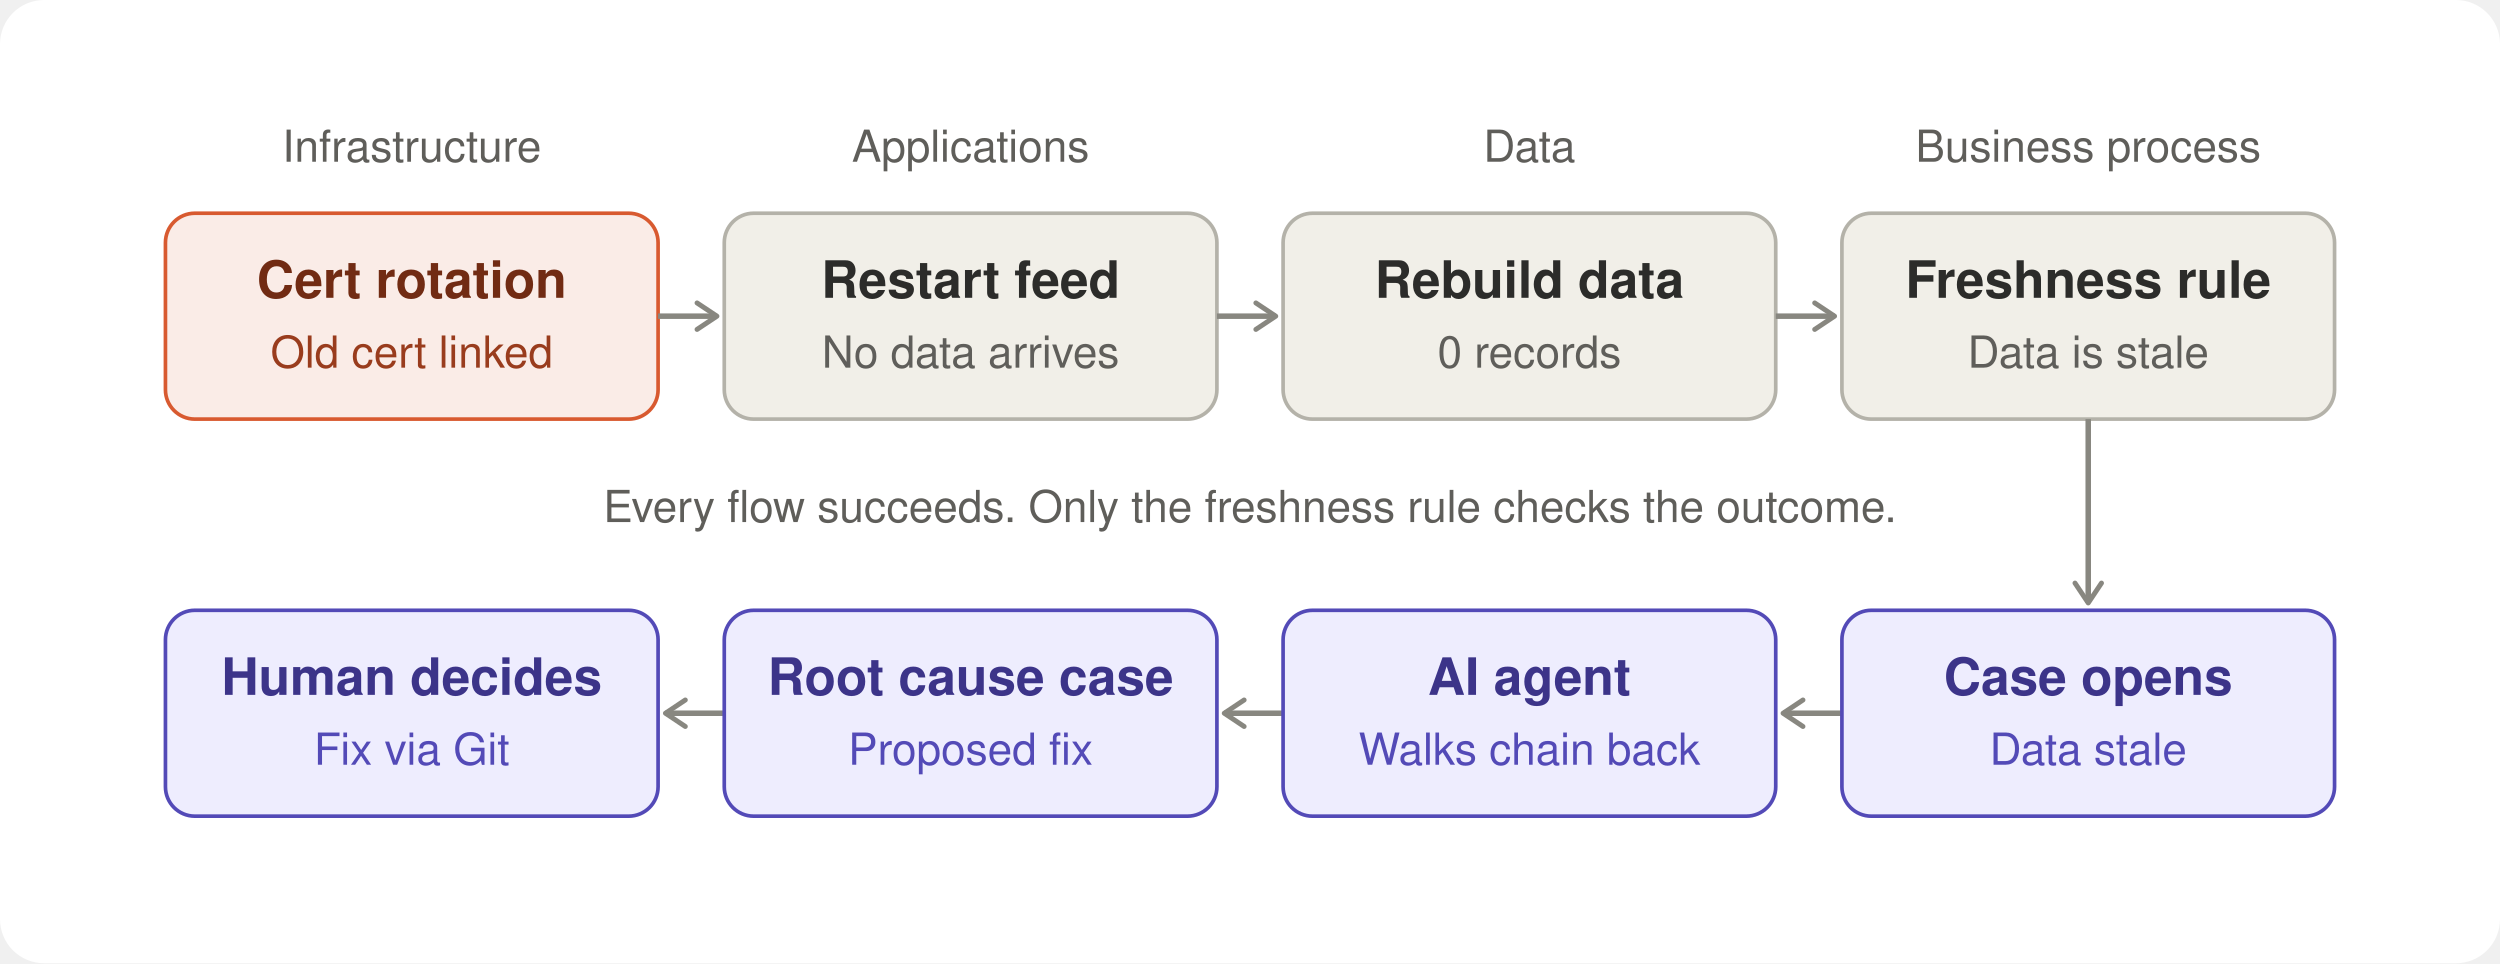
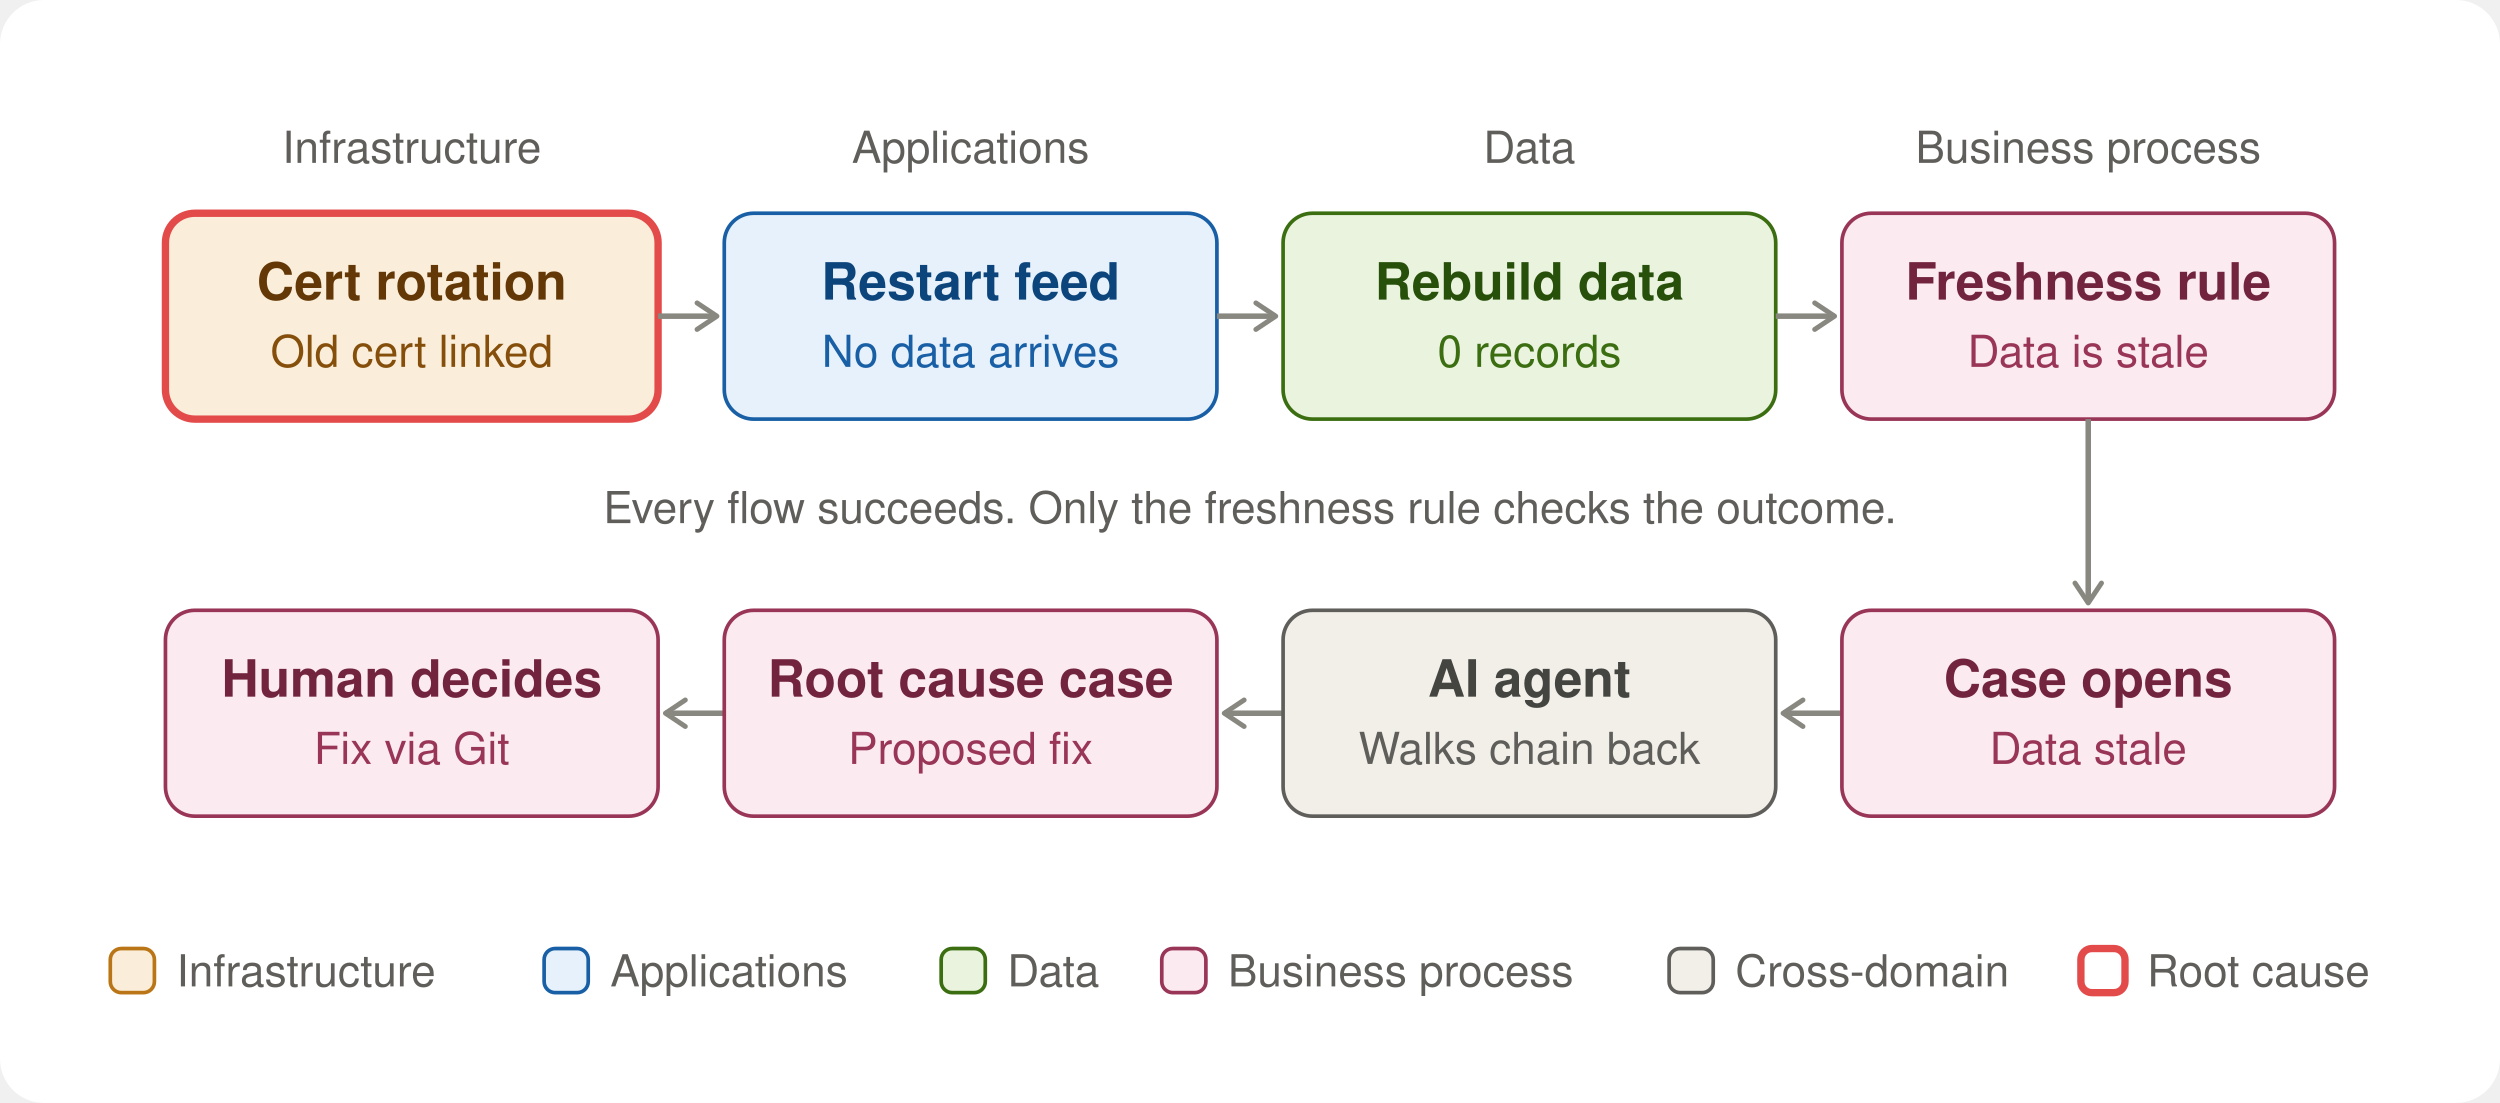
- <svg xmlns="http://www.w3.org/2000/svg" width="1360" height="524" viewBox="0 0 680 262" font-family="Helvetica, Arial, sans-serif" role="img">
+ <svg xmlns="http://www.w3.org/2000/svg" width="1360" height="600" viewBox="0 0 680 300" font-family="Helvetica, Arial, sans-serif" role="img">
  <defs>
    <marker id="a" viewBox="0 0 10 10" refX="8" refY="5" markerWidth="6" markerHeight="6" orient="auto-start-reverse">
      <path d="M2 1L8 5L2 9" fill="none" stroke="#888780" stroke-width="1.5" stroke-linecap="round" stroke-linejoin="round" />
    </marker>
  </defs>
-   <rect x="0" y="0" width="680" height="262" rx="12" fill="#FFFFFF" />
-   <g font-size="12" fill="#5F5E5A" text-anchor="middle">
-     <text x="112" y="44">Infrastructure</text>
-     <text x="264" y="44">Applications</text>
-     <text x="416" y="44">Data</text>
-     <text x="568" y="44">Business process</text>
+   <rect width="680" height="300" rx="12" fill="#FFFFFF" />
+   <text x="112" y="44.3" font-size="12" fill="#5F5E5A" text-anchor="middle">Infrastructure</text>
+   <text x="264" y="44.3" font-size="12" fill="#5F5E5A" text-anchor="middle">Applications</text>
+   <text x="416" y="44.3" font-size="12" fill="#5F5E5A" text-anchor="middle">Data</text>
+   <text x="568" y="44.3" font-size="12" fill="#5F5E5A" text-anchor="middle">Business process</text>
+   <rect x="45" y="58" width="134" height="56" rx="8" fill="#FAEEDA" stroke="#BA7517" stroke-width="1" style="stroke:#E24B4A;stroke-width:2" />
+   <text x="112.0" y="81.5" font-size="14" font-weight="bold" fill="#633806" text-anchor="middle">Cert rotation</text>
+   <text x="112.0" y="99.8" font-size="12" fill="#854F0B" text-anchor="middle">Old cert linked</text>
+   <rect x="197" y="58" width="134" height="56" rx="8" fill="#E6F1FB" stroke="#185FA5" stroke-width="1" />
+   <text x="264.0" y="81.5" font-size="14" font-weight="bold" fill="#0C447C" text-anchor="middle">Restart feed</text>
+   <text x="264.0" y="99.8" font-size="12" fill="#185FA5" text-anchor="middle">No data arrives</text>
+   <rect x="349" y="58" width="134" height="56" rx="8" fill="#EAF3DE" stroke="#3B6D11" stroke-width="1" />
+   <text x="416.0" y="81.5" font-size="14" font-weight="bold" fill="#27500A" text-anchor="middle">Rebuild data</text>
+   <text x="416.0" y="99.8" font-size="12" fill="#3B6D11" text-anchor="middle">0 records</text>
+   <rect x="501" y="58" width="134" height="56" rx="8" fill="#FBEAF0" stroke="#993556" stroke-width="1" />
+   <text x="568.0" y="81.5" font-size="14" font-weight="bold" fill="#72243E" text-anchor="middle">Freshness rule</text>
+   <text x="568.0" y="99.8" font-size="12" fill="#993556" text-anchor="middle">Data is stale</text>
+   <g>
+     <line x1="179" y1="86" x2="195" y2="86" stroke="#888780" stroke-width="1.5" marker-end="url(#a)" />
+     <line x1="331" y1="86" x2="347" y2="86" stroke="#888780" stroke-width="1.5" marker-end="url(#a)" />
+     <line x1="483" y1="86" x2="499" y2="86" stroke="#888780" stroke-width="1.5" marker-end="url(#a)" />
+     <line x1="568" y1="114" x2="568" y2="164" stroke="#888780" stroke-width="1.5" marker-end="url(#a)" />
+     <line x1="501" y1="194" x2="485" y2="194" stroke="#888780" stroke-width="1.5" marker-end="url(#a)" />
+     <line x1="349" y1="194" x2="333" y2="194" stroke="#888780" stroke-width="1.5" marker-end="url(#a)" />
+     <line x1="197" y1="194" x2="181" y2="194" stroke="#888780" stroke-width="1.5" marker-end="url(#a)" />
  </g>
-   <rect x="45" y="58" width="134" height="56" rx="8" fill="#FAECE7" stroke="#D85A30" stroke-width="1" />
-   <text x="112" y="81" text-anchor="middle" font-size="14" font-weight="bold" fill="#712B13">Cert rotation</text>
-   <text x="112" y="100" text-anchor="middle" font-size="12" fill="#993C1D">Old cert linked</text>
-   <rect x="197" y="58" width="134" height="56" rx="8" fill="#F1EFE8" stroke="#B4B2A9" stroke-width="1" />
-   <text x="264" y="81" text-anchor="middle" font-size="14" font-weight="bold" fill="#2C2C2A">Restart feed</text>
-   <text x="264" y="100" text-anchor="middle" font-size="12" fill="#5F5E5A">No data arrives</text>
-   <rect x="349" y="58" width="134" height="56" rx="8" fill="#F1EFE8" stroke="#B4B2A9" stroke-width="1" />
-   <text x="416" y="81" text-anchor="middle" font-size="14" font-weight="bold" fill="#2C2C2A">Rebuild data</text>
-   <text x="416" y="100" text-anchor="middle" font-size="12" fill="#5F5E5A">0 records</text>
-   <rect x="501" y="58" width="134" height="56" rx="8" fill="#F1EFE8" stroke="#B4B2A9" stroke-width="1" />
-   <text x="568" y="81" text-anchor="middle" font-size="14" font-weight="bold" fill="#2C2C2A">Freshness rule</text>
-   <text x="568" y="100" text-anchor="middle" font-size="12" fill="#5F5E5A">Data is stale</text>
-   <g stroke="#888780" stroke-width="1.5" fill="none">
-     <line x1="179" y1="86" x2="195" y2="86" marker-end="url(#a)" />
-     <line x1="331" y1="86" x2="347" y2="86" marker-end="url(#a)" />
-     <line x1="483" y1="86" x2="499" y2="86" marker-end="url(#a)" />
-     <line x1="568" y1="114" x2="568" y2="164" marker-end="url(#a)" />
-     <line x1="501" y1="194" x2="485" y2="194" marker-end="url(#a)" />
-     <line x1="349" y1="194" x2="333" y2="194" marker-end="url(#a)" />
-     <line x1="197" y1="194" x2="181" y2="194" marker-end="url(#a)" />
-   </g>
-   <text x="340" y="142" text-anchor="middle" font-size="12" fill="#5F5E5A">Every flow succeeds. Only the freshness rule checks the outcome.</text>
-   <g>
-     <rect x="501" y="166" width="134" height="56" rx="8" fill="#EEEDFE" stroke="#534AB7" stroke-width="1" />
-     <text x="568" y="189" text-anchor="middle" font-size="14" font-weight="bold" fill="#3C3489">Case opens</text>
-     <text x="568" y="208" text-anchor="middle" font-size="12" fill="#534AB7">Data stale</text>
-     <rect x="349" y="166" width="134" height="56" rx="8" fill="#EEEDFE" stroke="#534AB7" stroke-width="1" />
-     <text x="416" y="189" text-anchor="middle" font-size="14" font-weight="bold" fill="#3C3489">AI agent</text>
-     <text x="416" y="208" text-anchor="middle" font-size="12" fill="#534AB7">Walks chain back</text>
-     <rect x="197" y="166" width="134" height="56" rx="8" fill="#EEEDFE" stroke="#534AB7" stroke-width="1" />
-     <text x="264" y="189" text-anchor="middle" font-size="14" font-weight="bold" fill="#3C3489">Root cause case</text>
-     <text x="264" y="208" text-anchor="middle" font-size="12" fill="#534AB7">Proposed fix</text>
-     <rect x="45" y="166" width="134" height="56" rx="8" fill="#EEEDFE" stroke="#534AB7" stroke-width="1" />
-     <text x="112" y="189" text-anchor="middle" font-size="14" font-weight="bold" fill="#3C3489">Human decides</text>
-     <text x="112" y="208" text-anchor="middle" font-size="12" fill="#534AB7">Fix via Git</text>
-   </g>
+   <text x="340" y="142.3" font-size="12" fill="#5F5E5A" text-anchor="middle">Every flow succeeds. Only the freshness rule checks the outcome.</text>
+   <rect x="501" y="166" width="134" height="56" rx="8" fill="#FBEAF0" stroke="#993556" stroke-width="1" />
+   <text x="568.0" y="189.5" font-size="14" font-weight="bold" fill="#72243E" text-anchor="middle">Case opens</text>
+   <text x="568.0" y="207.8" font-size="12" fill="#993556" text-anchor="middle">Data stale</text>
+   <rect x="349" y="166" width="134" height="56" rx="8" fill="#F1EFE8" stroke="#5F5E5A" stroke-width="1" />
+   <text x="416.0" y="189.5" font-size="14" font-weight="bold" fill="#444441" text-anchor="middle">AI agent</text>
+   <text x="416.0" y="207.8" font-size="12" fill="#5F5E5A" text-anchor="middle">Walks chain back</text>
+   <rect x="197" y="166" width="134" height="56" rx="8" fill="#FBEAF0" stroke="#993556" stroke-width="1" />
+   <text x="264.0" y="189.5" font-size="14" font-weight="bold" fill="#72243E" text-anchor="middle">Root cause case</text>
+   <text x="264.0" y="207.8" font-size="12" fill="#993556" text-anchor="middle">Proposed fix</text>
+   <rect x="45" y="166" width="134" height="56" rx="8" fill="#FBEAF0" stroke="#993556" stroke-width="1" />
+   <text x="112.0" y="189.5" font-size="14" font-weight="bold" fill="#72243E" text-anchor="middle">Human decides</text>
+   <text x="112.0" y="207.8" font-size="12" fill="#993556" text-anchor="middle">Fix via Git</text>
+   <rect x="30" y="258" width="12" height="12" rx="3" fill="#FAEEDA" stroke="#BA7517" stroke-width="1" />
+   <text x="48" y="268.3" font-size="12" fill="#5F5E5A" text-anchor="start">Infrastructure</text>
+   <rect x="148" y="258" width="12" height="12" rx="3" fill="#E6F1FB" stroke="#185FA5" stroke-width="1" />
+   <text x="166" y="268.3" font-size="12" fill="#5F5E5A" text-anchor="start">Applications</text>
+   <rect x="256" y="258" width="12" height="12" rx="3" fill="#EAF3DE" stroke="#3B6D11" stroke-width="1" />
+   <text x="274" y="268.3" font-size="12" fill="#5F5E5A" text-anchor="start">Data</text>
+   <rect x="316" y="258" width="12" height="12" rx="3" fill="#FBEAF0" stroke="#993556" stroke-width="1" />
+   <text x="334" y="268.3" font-size="12" fill="#5F5E5A" text-anchor="start">Business process</text>
+   <rect x="454" y="258" width="12" height="12" rx="3" fill="#F1EFE8" stroke="#5F5E5A" stroke-width="1" />
+   <text x="472" y="268.3" font-size="12" fill="#5F5E5A" text-anchor="start">Cross-domain</text>
+   <rect x="566" y="258" width="12" height="12" rx="3" fill="none" stroke="#E24B4A" stroke-width="2" />
+   <text x="584" y="268.3" font-size="12" fill="#5F5E5A" text-anchor="start">Root cause</text>
</svg>
